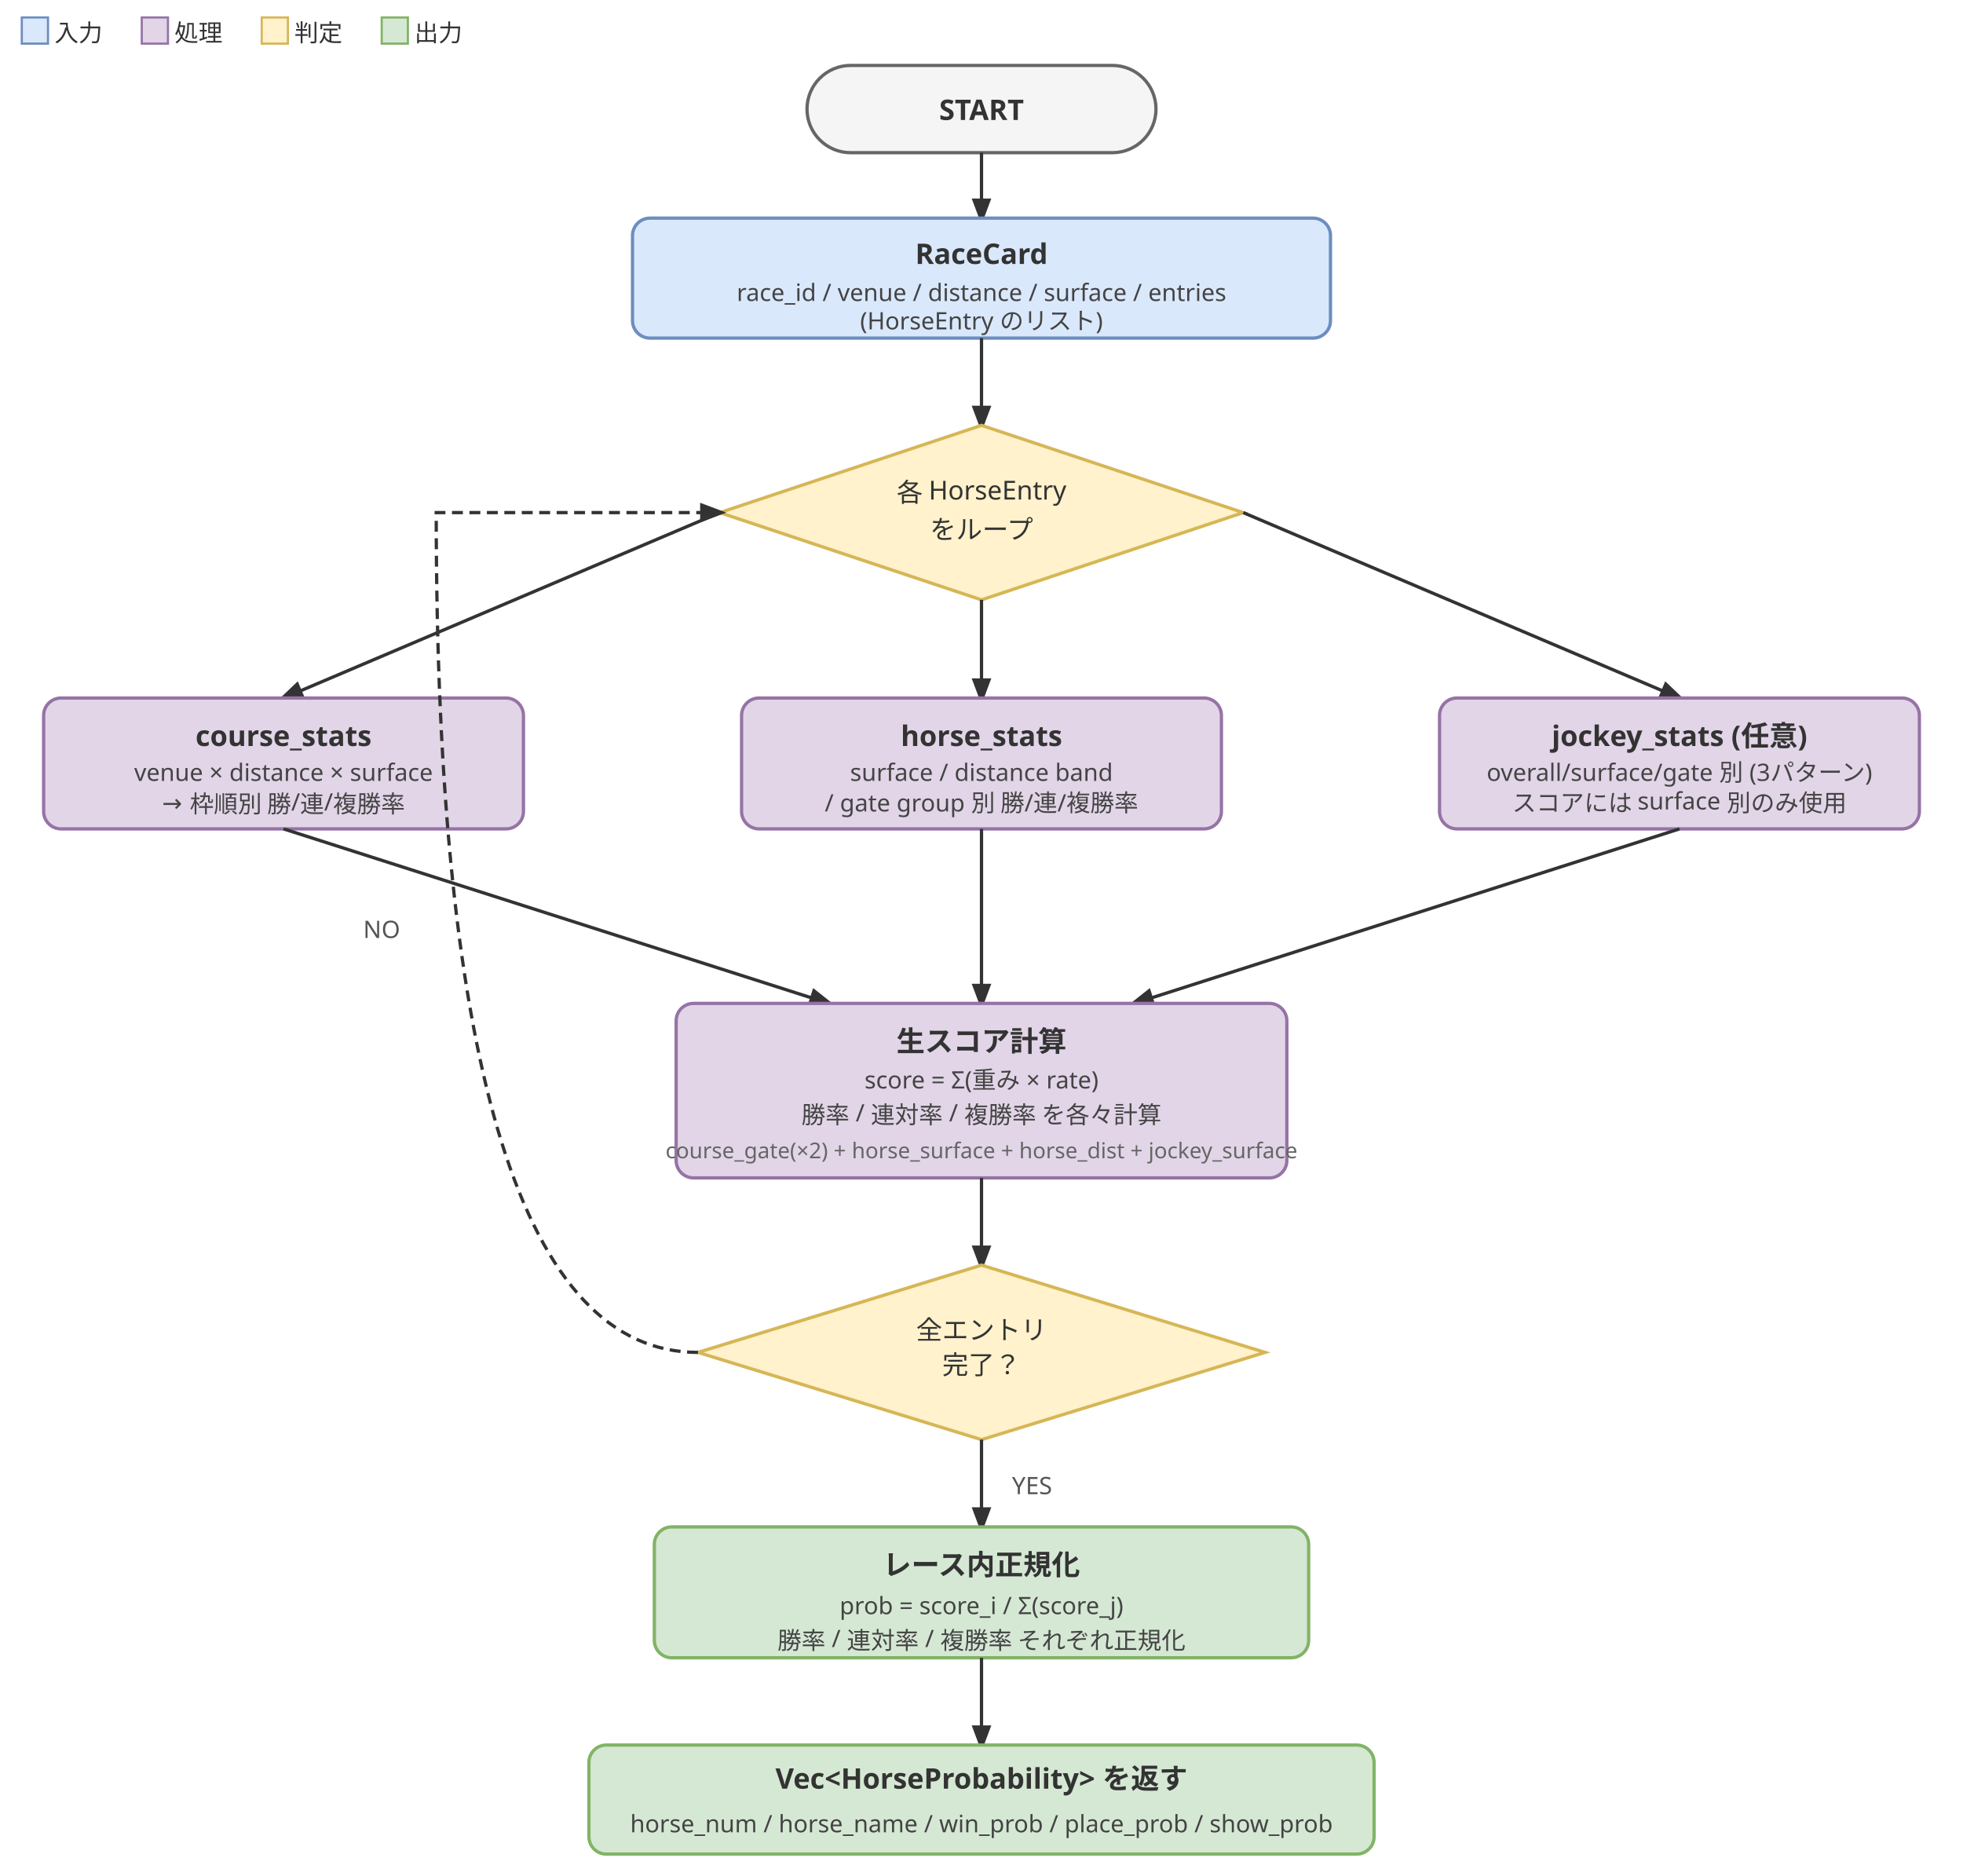
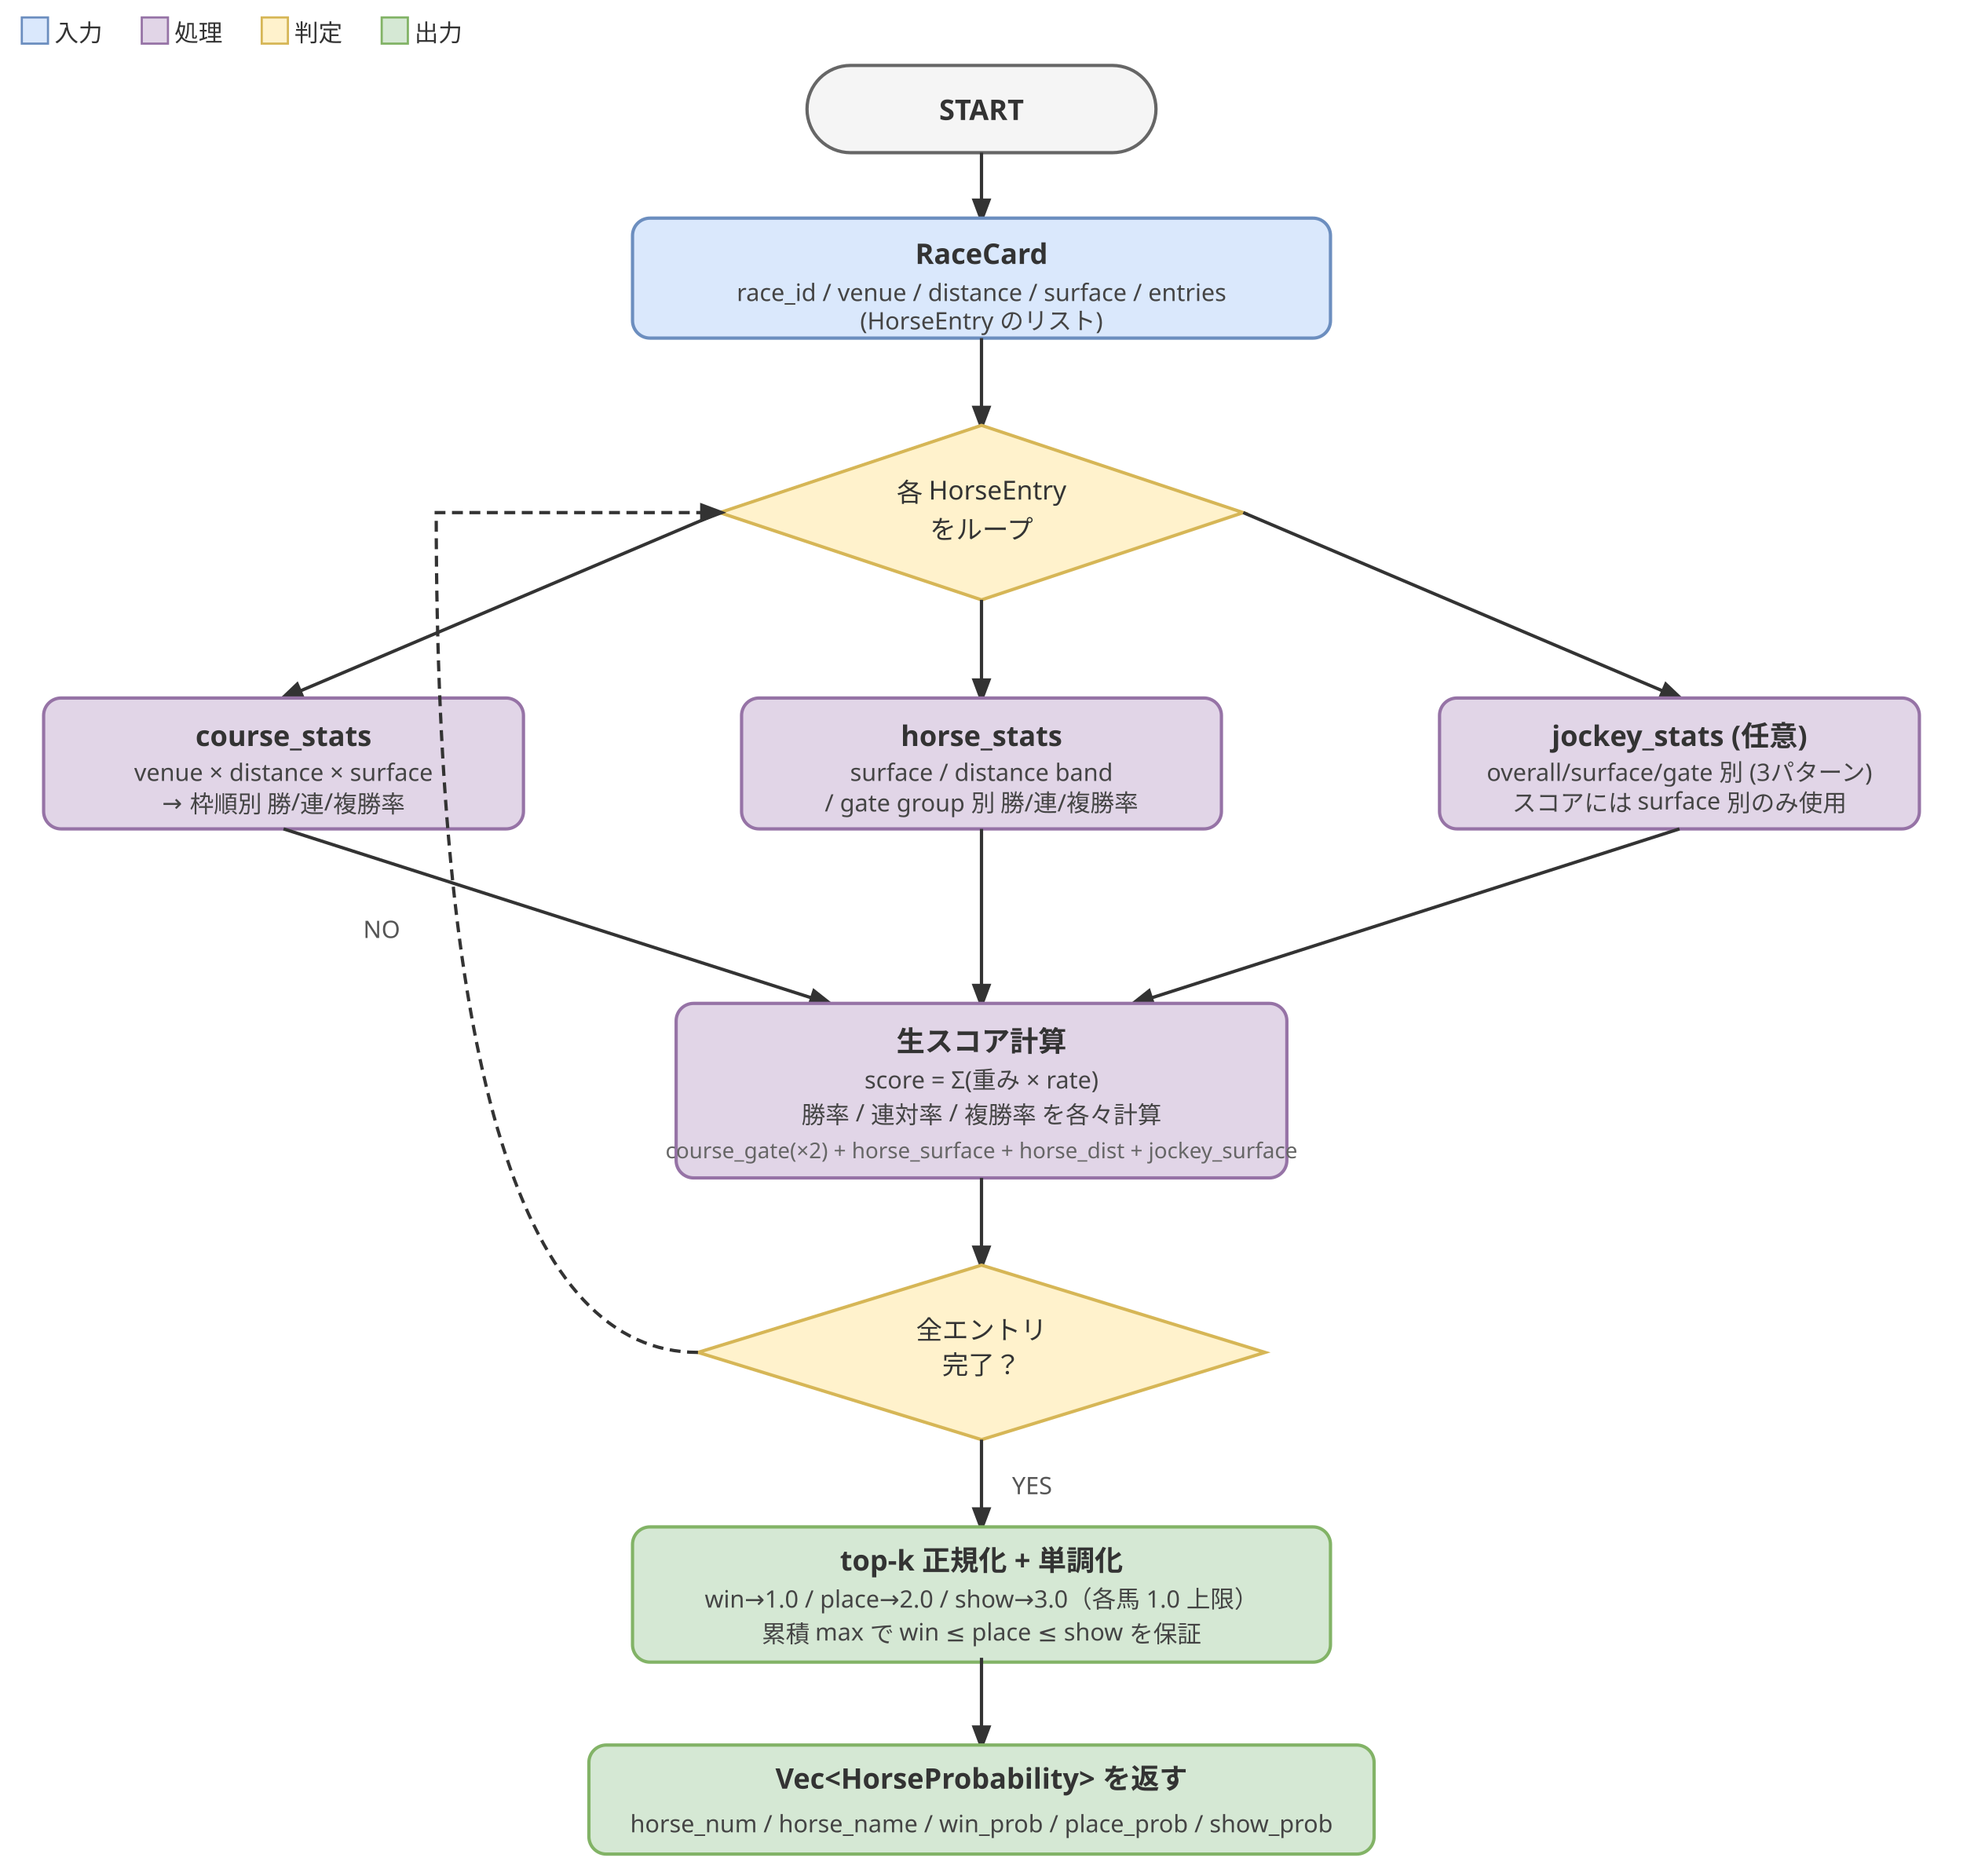
<svg xmlns="http://www.w3.org/2000/svg" width="900" height="860" viewBox="0 0 900 860" font-family="sans-serif" font-size="13">
  <defs>
    <marker id="arrow" markerWidth="8" markerHeight="8" refX="6" refY="3" orient="auto">
      <path d="M0,0 L0,6 L8,3 z" fill="#333" />
    </marker>
  </defs>
  <rect x="10" y="8" width="12" height="12" fill="#dae8fc" stroke="#6c8ebf" stroke-width="1" />
  <text x="25" y="19" font-size="11" fill="#333">入力</text>
  <rect x="65" y="8" width="12" height="12" fill="#e1d5e7" stroke="#9673a6" stroke-width="1" />
  <text x="80" y="19" font-size="11" fill="#333">処理</text>
  <rect x="120" y="8" width="12" height="12" fill="#fff2cc" stroke="#d6b656" stroke-width="1" />
  <text x="135" y="19" font-size="11" fill="#333">判定</text>
  <rect x="175" y="8" width="12" height="12" fill="#d5e8d4" stroke="#82b366" stroke-width="1" />
  <text x="190" y="19" font-size="11" fill="#333">出力</text>
  <rect x="370" y="30" width="160" height="40" rx="20" fill="#f5f5f5" stroke="#666" stroke-width="1.5" />
  <text x="450" y="55" text-anchor="middle" font-weight="bold" fill="#333">START</text>
  <line x1="450" y1="70" x2="450" y2="100" stroke="#333" stroke-width="1.5" marker-end="url(#arrow)" />
  <rect x="290" y="100" width="320" height="55" rx="8" fill="#dae8fc" stroke="#6c8ebf" stroke-width="1.5" />
  <text x="450" y="121" text-anchor="middle" font-weight="bold" fill="#333">RaceCard</text>
  <text x="450" y="138" text-anchor="middle" font-size="11" fill="#444">race_id / venue / distance / surface / entries</text>
  <text x="450" y="151" text-anchor="middle" font-size="11" fill="#444">(HorseEntry のリスト)</text>
  <line x1="450" y1="155" x2="450" y2="195" stroke="#333" stroke-width="1.5" marker-end="url(#arrow)" />
  <polygon points="450,195 570,235 450,275 330,235" fill="#fff2cc" stroke="#d6b656" stroke-width="1.5" />
  <text x="450" y="230" text-anchor="middle" font-size="12" fill="#333">各 HorseEntry</text>
  <text x="450" y="247" text-anchor="middle" font-size="12" fill="#333">をループ</text>
  <line x1="330" y1="235" x2="130" y2="320" stroke="#333" stroke-width="1.5" marker-end="url(#arrow)" />
  <line x1="450" y1="275" x2="450" y2="320" stroke="#333" stroke-width="1.5" marker-end="url(#arrow)" />
  <line x1="570" y1="235" x2="770" y2="320" stroke="#333" stroke-width="1.5" marker-end="url(#arrow)" />
  <rect x="20" y="320" width="220" height="60" rx="8" fill="#e1d5e7" stroke="#9673a6" stroke-width="1.5" />
  <text x="130" y="342" text-anchor="middle" font-weight="bold" fill="#333">course_stats</text>
  <text x="130" y="358" text-anchor="middle" font-size="11" fill="#444">venue × distance × surface</text>
  <text x="130" y="372" text-anchor="middle" font-size="11" fill="#444">→ 枠順別 勝/連/複勝率</text>
  <rect x="340" y="320" width="220" height="60" rx="8" fill="#e1d5e7" stroke="#9673a6" stroke-width="1.5" />
  <text x="450" y="342" text-anchor="middle" font-weight="bold" fill="#333">horse_stats</text>
  <text x="450" y="358" text-anchor="middle" font-size="11" fill="#444">surface / distance band</text>
  <text x="450" y="372" text-anchor="middle" font-size="11" fill="#444">/ gate group 別 勝/連/複勝率</text>
  <rect x="660" y="320" width="220" height="60" rx="8" fill="#e1d5e7" stroke="#9673a6" stroke-width="1.5" />
  <text x="770" y="342" text-anchor="middle" font-weight="bold" fill="#333">jockey_stats (任意)</text>
  <text x="770" y="358" text-anchor="middle" font-size="11" fill="#444">overall/surface/gate 別 (3パターン)</text>
  <text x="770" y="372" text-anchor="middle" font-size="11" fill="#444">スコアには surface 別のみ使用</text>
  <line x1="130" y1="380" x2="380" y2="460" stroke="#333" stroke-width="1.5" marker-end="url(#arrow)" />
  <line x1="450" y1="380" x2="450" y2="460" stroke="#333" stroke-width="1.5" marker-end="url(#arrow)" />
  <line x1="770" y1="380" x2="520" y2="460" stroke="#333" stroke-width="1.5" marker-end="url(#arrow)" />
  <rect x="310" y="460" width="280" height="80" rx="8" fill="#e1d5e7" stroke="#9673a6" stroke-width="1.5" />
  <text x="450" y="482" text-anchor="middle" font-weight="bold" fill="#333">生スコア計算</text>
  <text x="450" y="499" text-anchor="middle" font-size="11" fill="#444">score = Σ(重み × rate)</text>
  <text x="450" y="515" text-anchor="middle" font-size="11" fill="#444">勝率 / 連対率 / 複勝率 を各々計算</text>
  <text x="450" y="531" text-anchor="middle" font-size="10" fill="#666">course_gate(×2) + horse_surface + horse_dist + jockey_surface</text>
  <line x1="450" y1="540" x2="450" y2="580" stroke="#333" stroke-width="1.5" marker-end="url(#arrow)" />
  <polygon points="450,580 580,620 450,660 320,620" fill="#fff2cc" stroke="#d6b656" stroke-width="1.5" />
  <text x="450" y="614" text-anchor="middle" font-size="12" fill="#333">全エントリ</text>
  <text x="450" y="630" text-anchor="middle" font-size="12" fill="#333">完了？</text>
  <path d="M320,620 Q200,620 200,235 Q200,235 330,235" fill="none" stroke="#333" stroke-width="1.5" marker-end="url(#arrow)" stroke-dasharray="5,3" />
  <text x="175" y="430" text-anchor="middle" font-size="11" fill="#555">NO</text>
  <line x1="450" y1="660" x2="450" y2="700" stroke="#333" stroke-width="1.5" marker-end="url(#arrow)" />
  <text x="464" y="685" font-size="11" fill="#555">YES</text>
-   <rect x="300" y="700" width="300" height="60" rx="8" fill="#d5e8d4" stroke="#82b366" stroke-width="1.5" />
-   <text x="450" y="722" text-anchor="middle" font-weight="bold" fill="#333">レース内正規化</text>
-   <text x="450" y="740" text-anchor="middle" font-size="11" fill="#444">prob = score_i / Σ(score_j)</text>
-   <text x="450" y="756" text-anchor="middle" font-size="11" fill="#444">勝率 / 連対率 / 複勝率 それぞれ正規化</text>
+   <rect x="290" y="700" width="320" height="62" rx="8" fill="#d5e8d4" stroke="#82b366" stroke-width="1.5" />
+   <text x="450" y="720" text-anchor="middle" font-weight="bold" fill="#333">top-k 正規化 + 単調化</text>
+   <text x="450" y="737" text-anchor="middle" font-size="11" fill="#444">win→1.0 / place→2.0 / show→3.0（各馬 1.0 上限）</text>
+   <text x="450" y="753" text-anchor="middle" font-size="11" fill="#444">累積 max で win ≤ place ≤ show を保証</text>
  <line x1="450" y1="760" x2="450" y2="800" stroke="#333" stroke-width="1.5" marker-end="url(#arrow)" />
  <rect x="270" y="800" width="360" height="50" rx="8" fill="#d5e8d4" stroke="#82b366" stroke-width="1.5" />
  <text x="450" y="820" text-anchor="middle" font-weight="bold" fill="#333">Vec&lt;HorseProbability&gt; を返す</text>
  <text x="450" y="840" text-anchor="middle" font-size="11" fill="#444">horse_num / horse_name / win_prob / place_prob / show_prob</text>
</svg>
